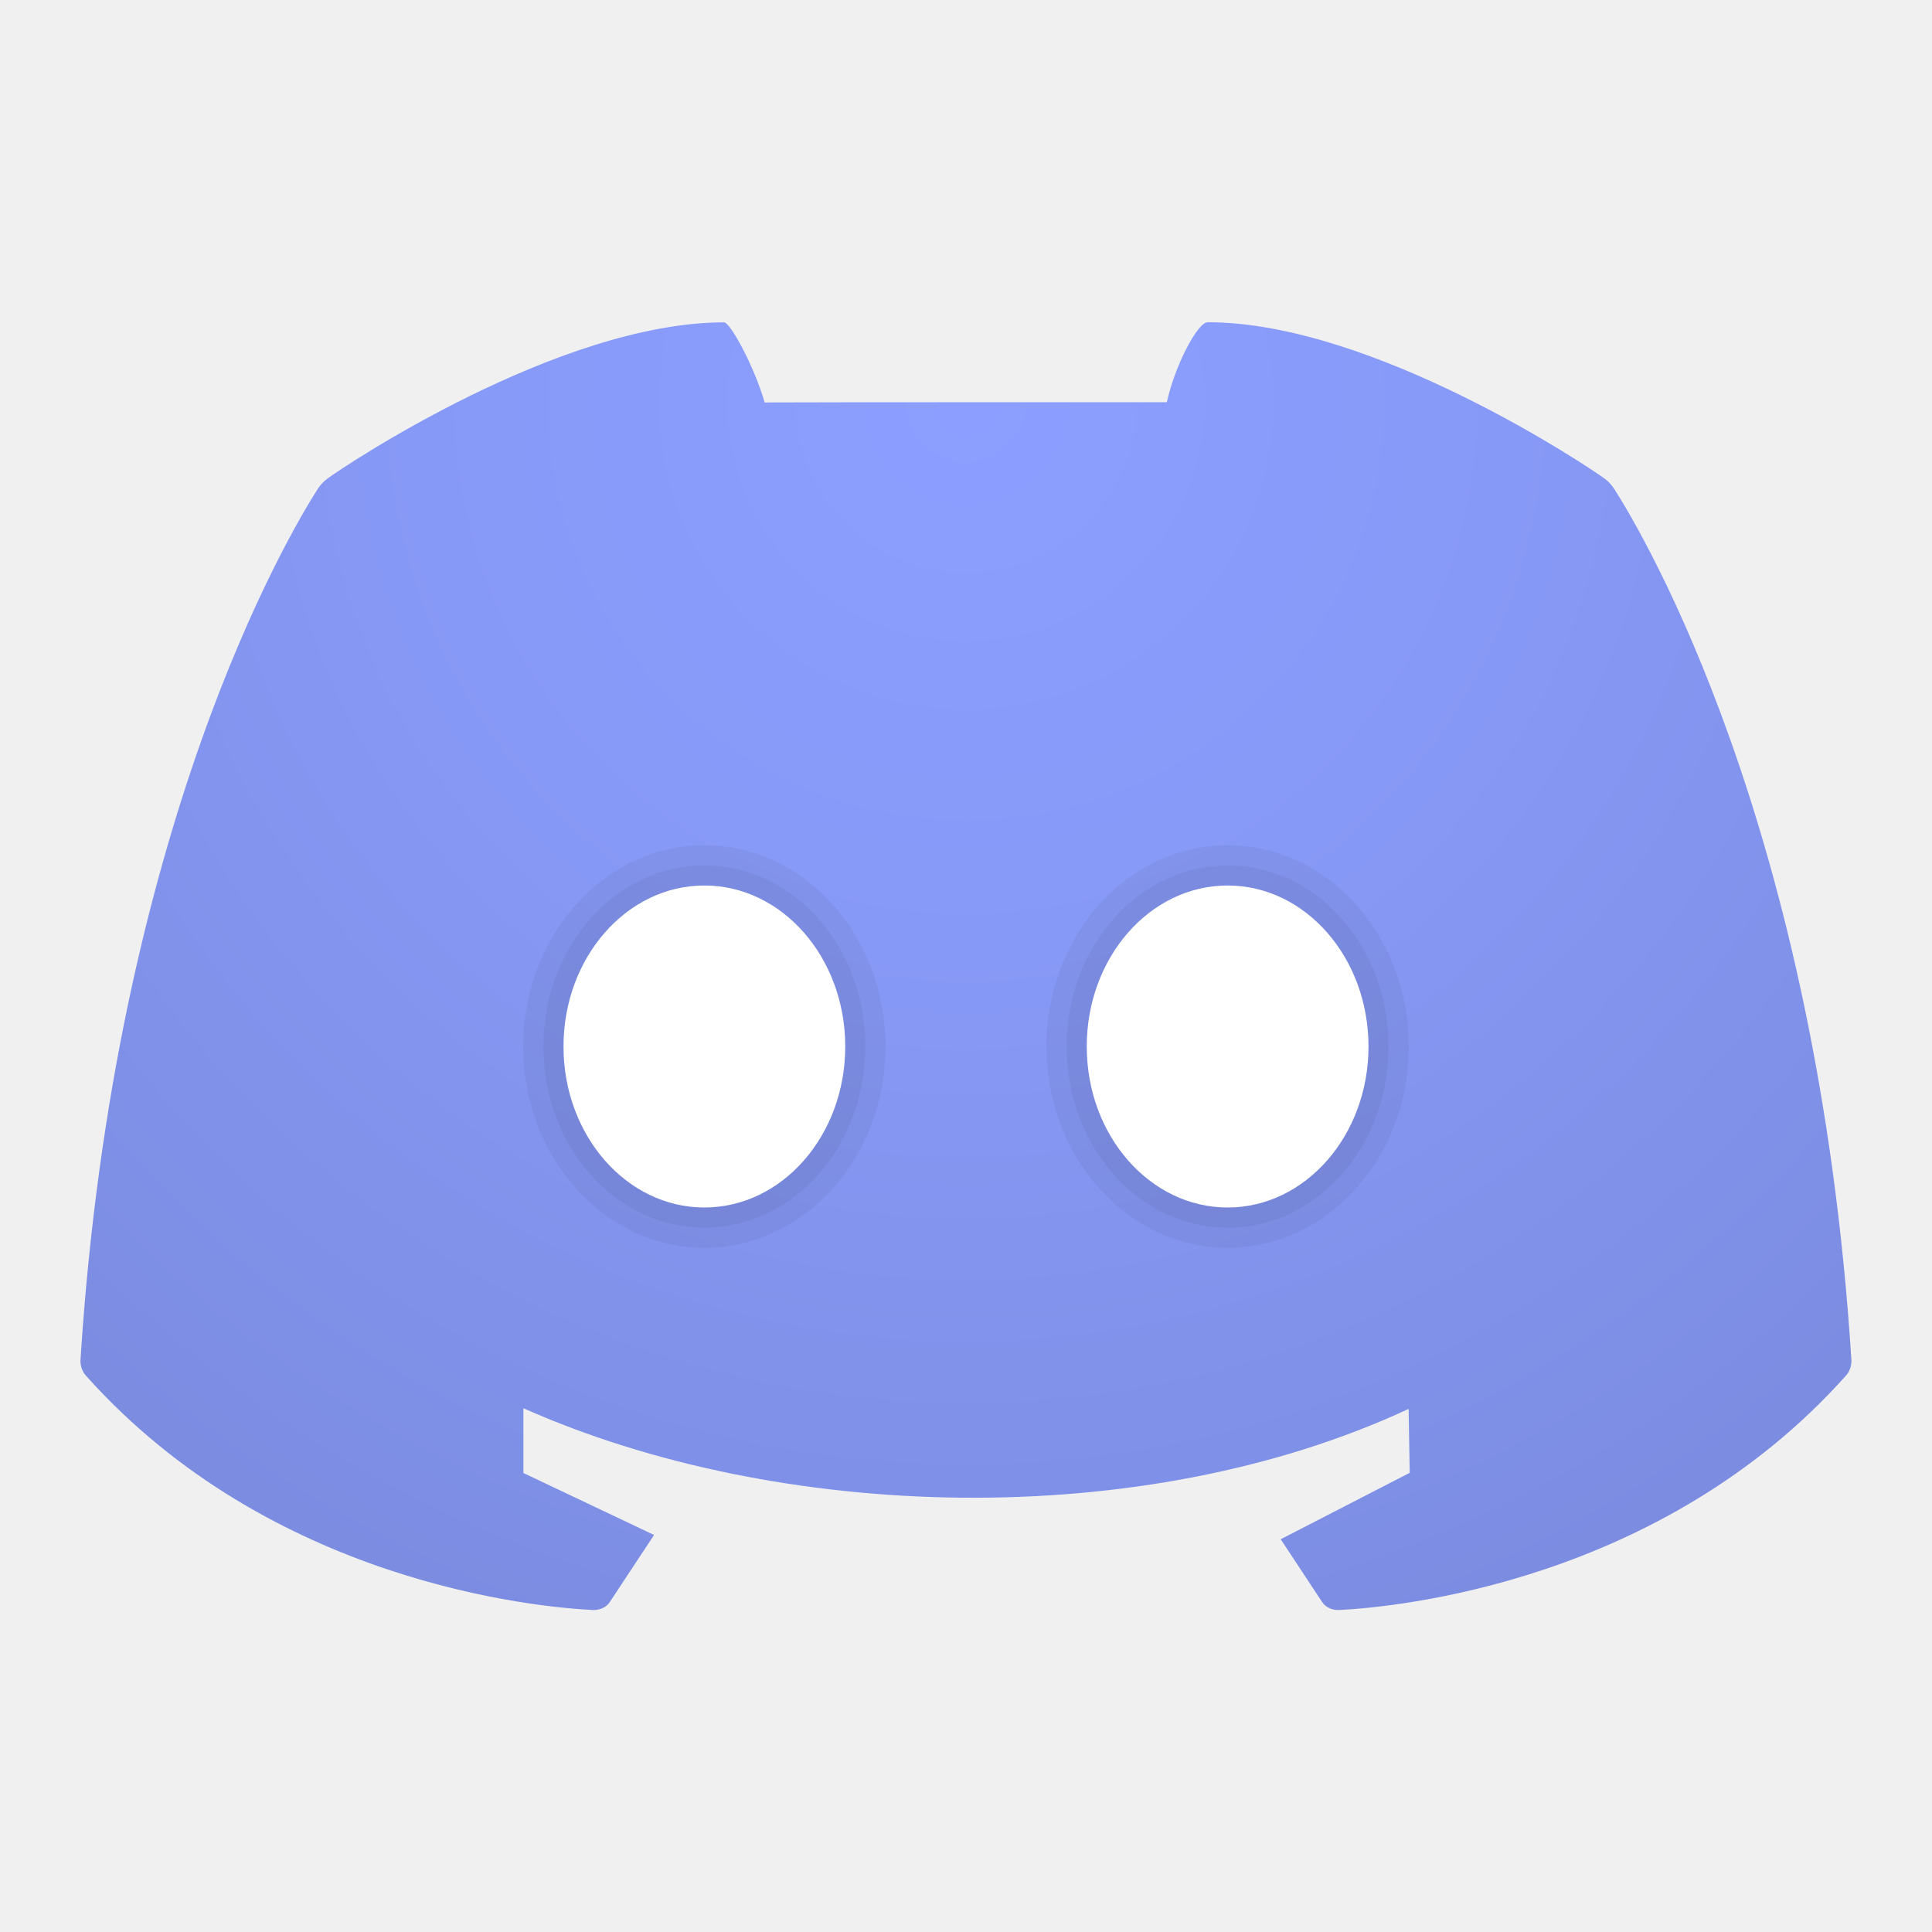
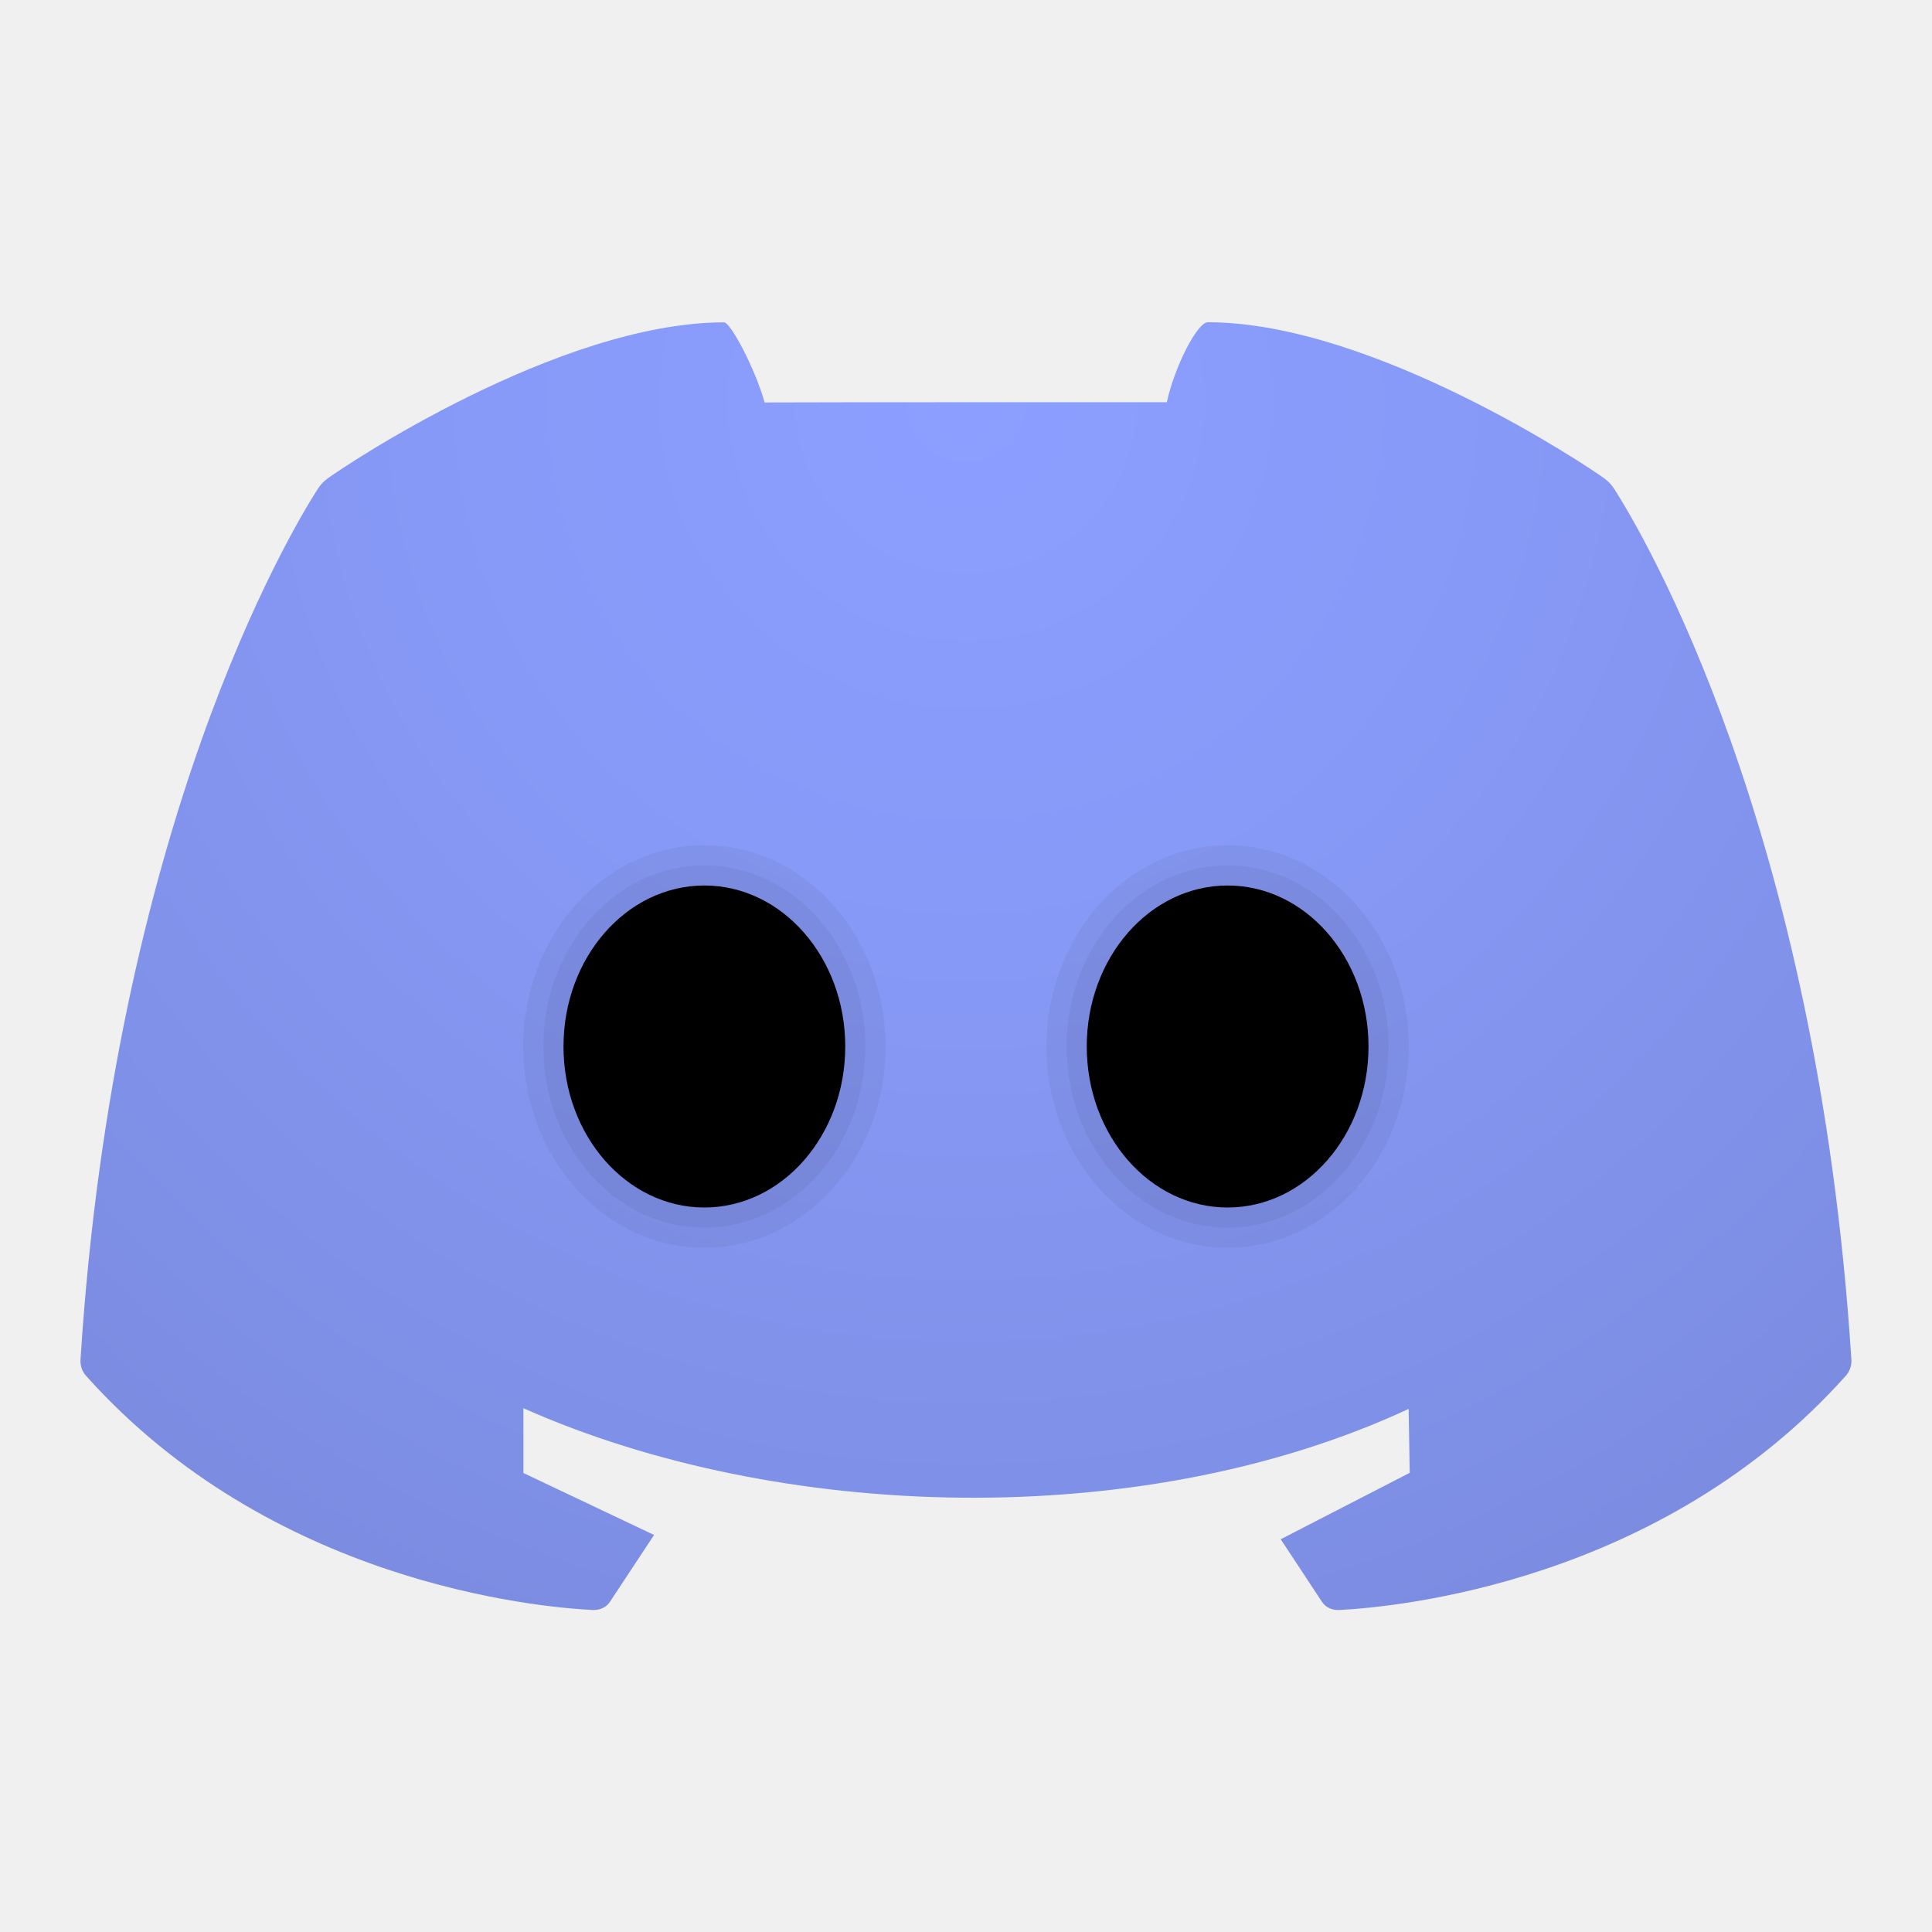
<svg xmlns="http://www.w3.org/2000/svg" version="1.1" id="Layer_1" x="0px" y="0px" viewBox="0 0 48 48" style="enable-background:new 0 0 48 48;" xml:space="preserve">
  <radialGradient id="SVGID_1_" cx="24" cy="560.111" r="32.253" gradientTransform="matrix(1 0 0 -1 0 570.11)" gradientUnits="userSpaceOnUse">
    <stop offset="0" style="stop-color:#8C9EFF" />
    <stop offset="0.368" style="stop-color:#889AF8" />
    <stop offset="0.889" style="stop-color:#7E8FE6" />
    <stop offset="1" style="stop-color:#7B8CE1" />
  </radialGradient>
  <path style="fill:url(#SVGID_1_);" d="M40.107,12.15c-0.065-0.102-0.139-0.182-0.236-0.255c-0.355-0.267-5.744-3.889-9.865-3.889  c-0.258,0-0.825,1.1-1.016,1.987c-1.994,0.002-7.996-0.003-9.993,0.006c-0.236-0.838-0.844-1.99-1.008-1.99  c-4.122,0-9.487,3.606-9.861,3.887c-0.097,0.073-0.17,0.153-0.236,0.255c-0.708,1.107-5.049,8.388-5.892,21.632  c-0.009,0.142,0.04,0.289,0.135,0.395C6.728,39.321,13.318,39.929,14.724,40c0.167,0.008,0.335-0.059,0.427-0.199l1.099-1.665  l-3.246-1.54v-1.609c6.329,2.817,15.356,3.104,21.993,0.017l0.027,1.588l-3.205,1.65l1.028,1.559c0.092,0.14,0.26,0.208,0.427,0.199  c1.407-0.072,7.996-0.679,12.588-5.823c0.095-0.106,0.144-0.253,0.135-0.395C45.156,20.538,40.815,13.257,40.107,12.15z" />
  <ellipse style="opacity:0.05;enable-background:new    ;" cx="30.5" cy="26" rx="4.5" ry="5" />
  <ellipse style="opacity:0.05;enable-background:new    ;" cx="30.5" cy="26" rx="4" ry="4.5" />
-   <ellipse style="fill:#FFFFFF;" cx="30.5" cy="26" rx="3.5" ry="4" />
+   <ellipse style="fill:#000000;" cx="30.5" cy="26" rx="3.5" ry="4" />
  <ellipse style="opacity:0.05;enable-background:new    ;" cx="17.5" cy="26" rx="4.5" ry="5" />
  <ellipse style="opacity:0.05;enable-background:new    ;" cx="17.5" cy="26" rx="4" ry="4.5" />
-   <ellipse style="fill:#FFFFFF;" cx="17.5" cy="26" rx="3.5" ry="4" />
+   <ellipse style="fill:#000000;" cx="17.5" cy="26" rx="3.5" ry="4" />
</svg>
